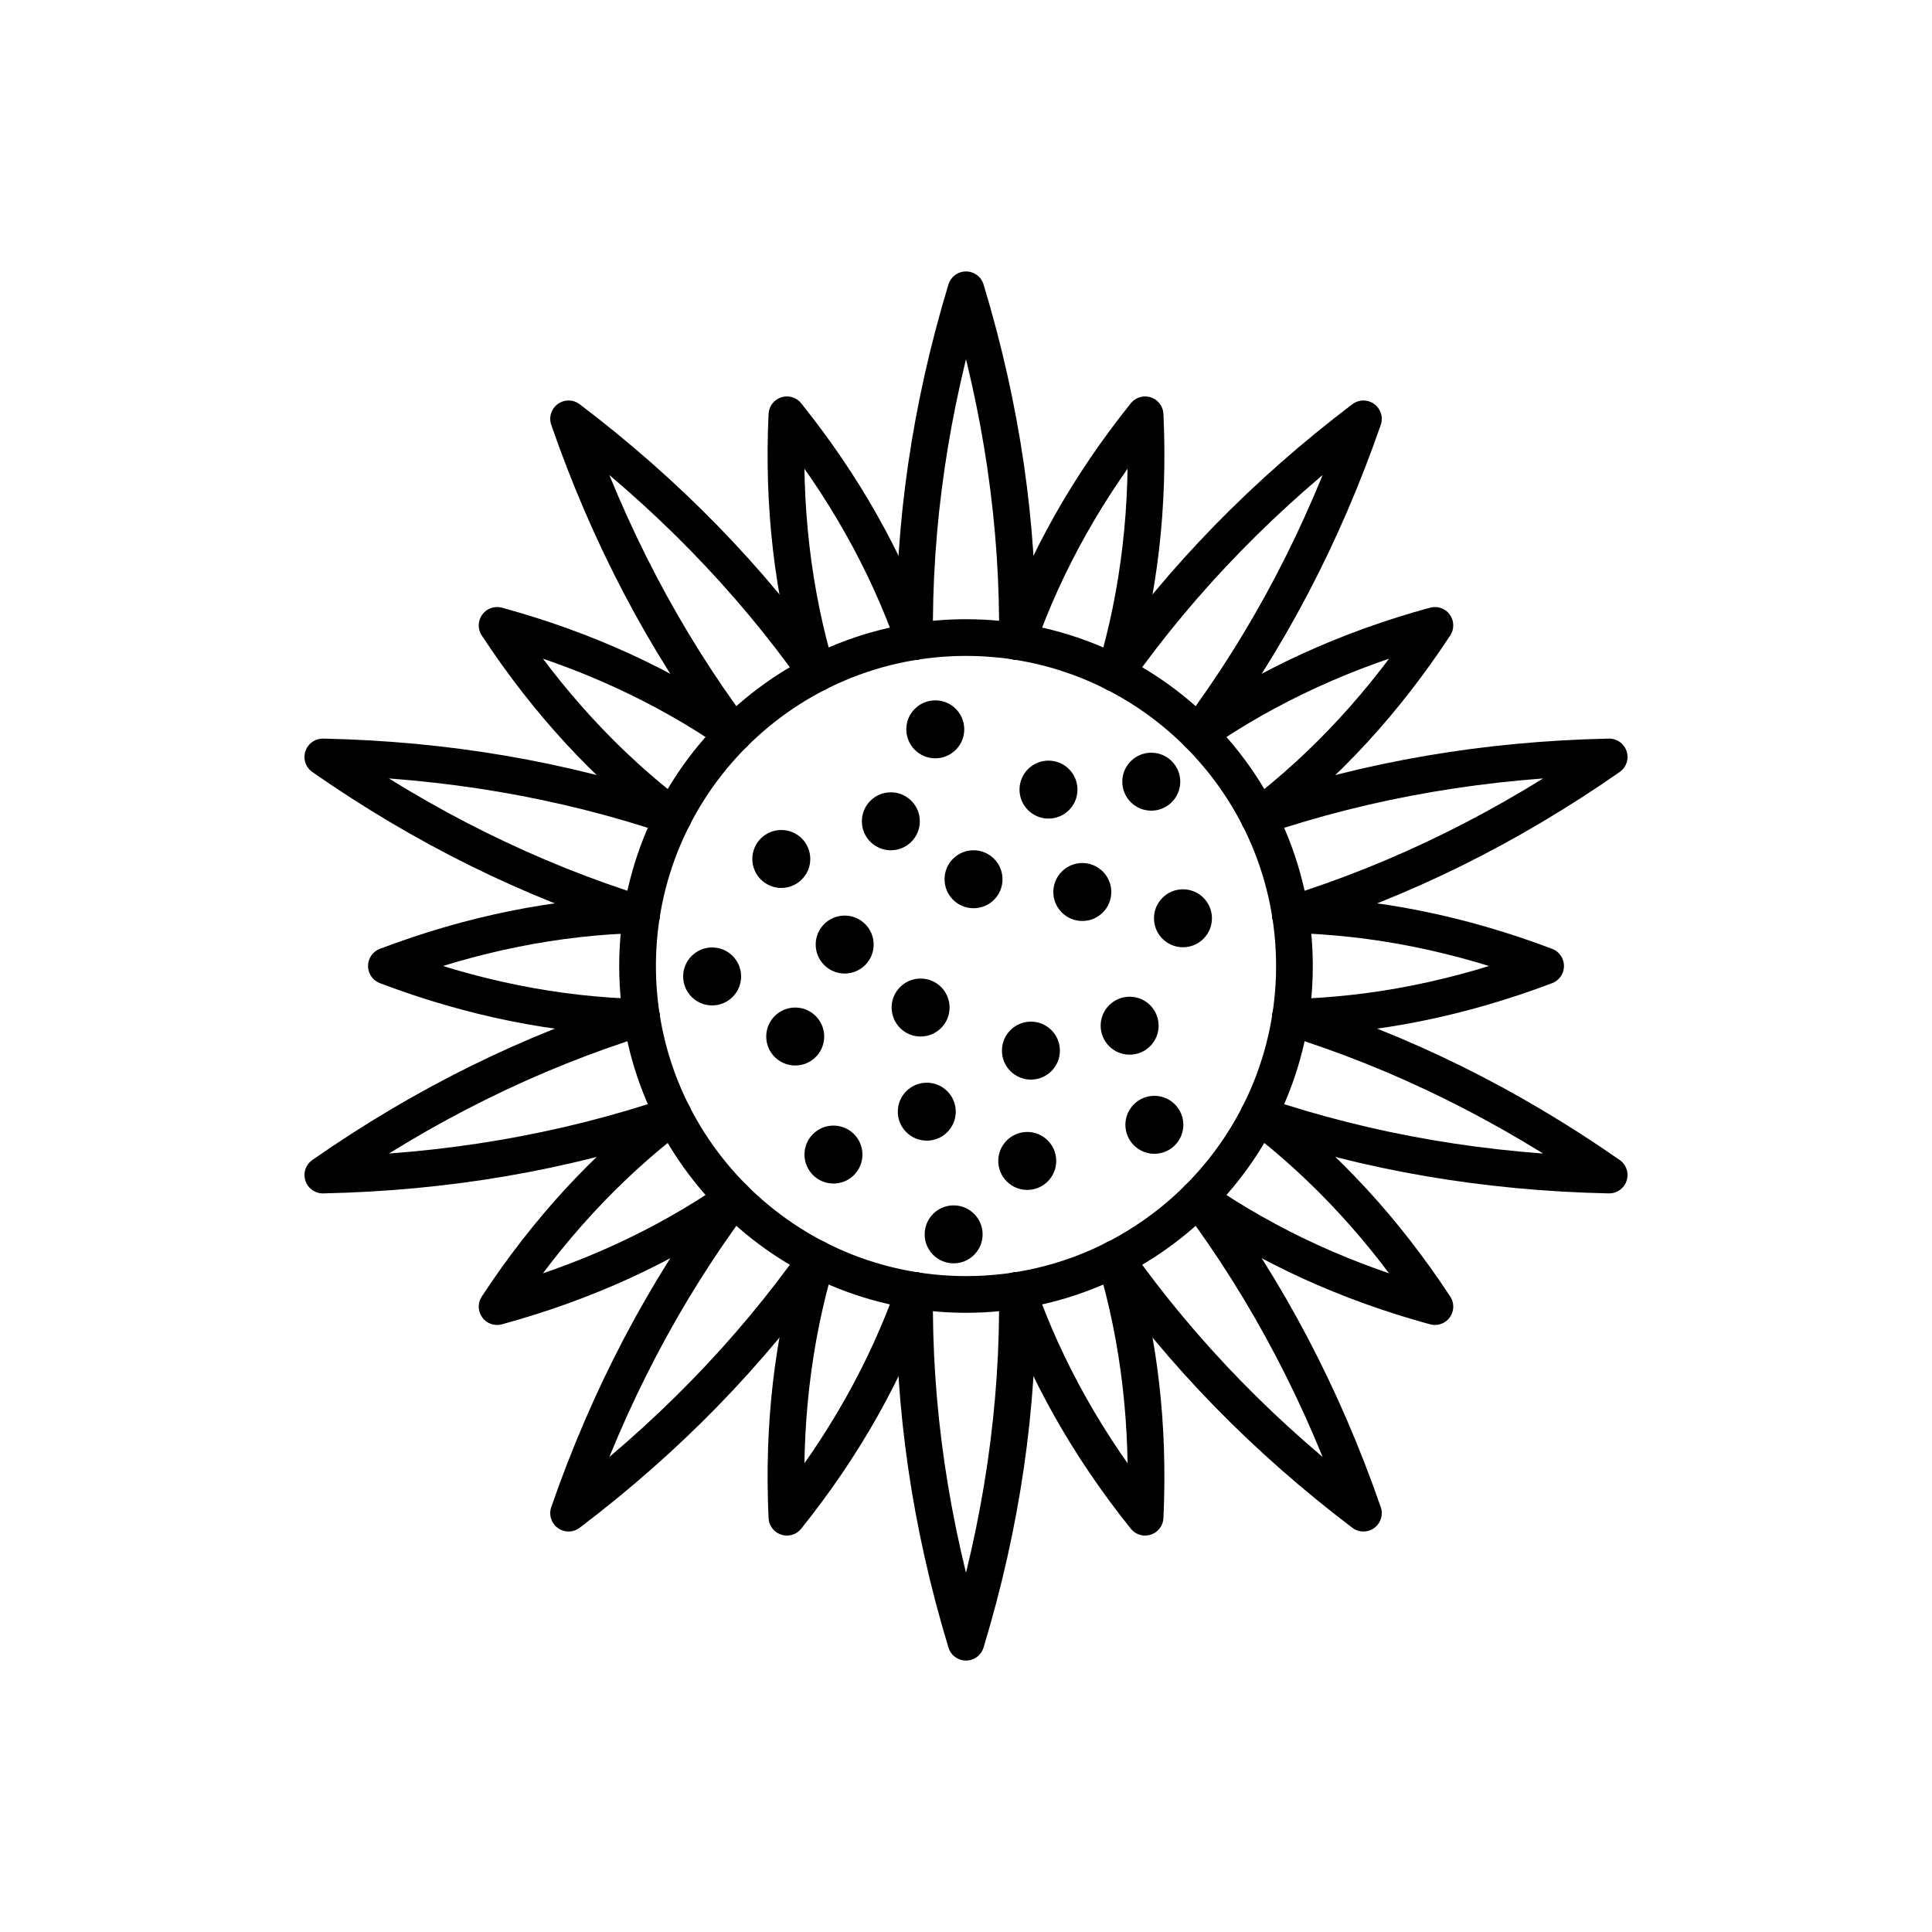
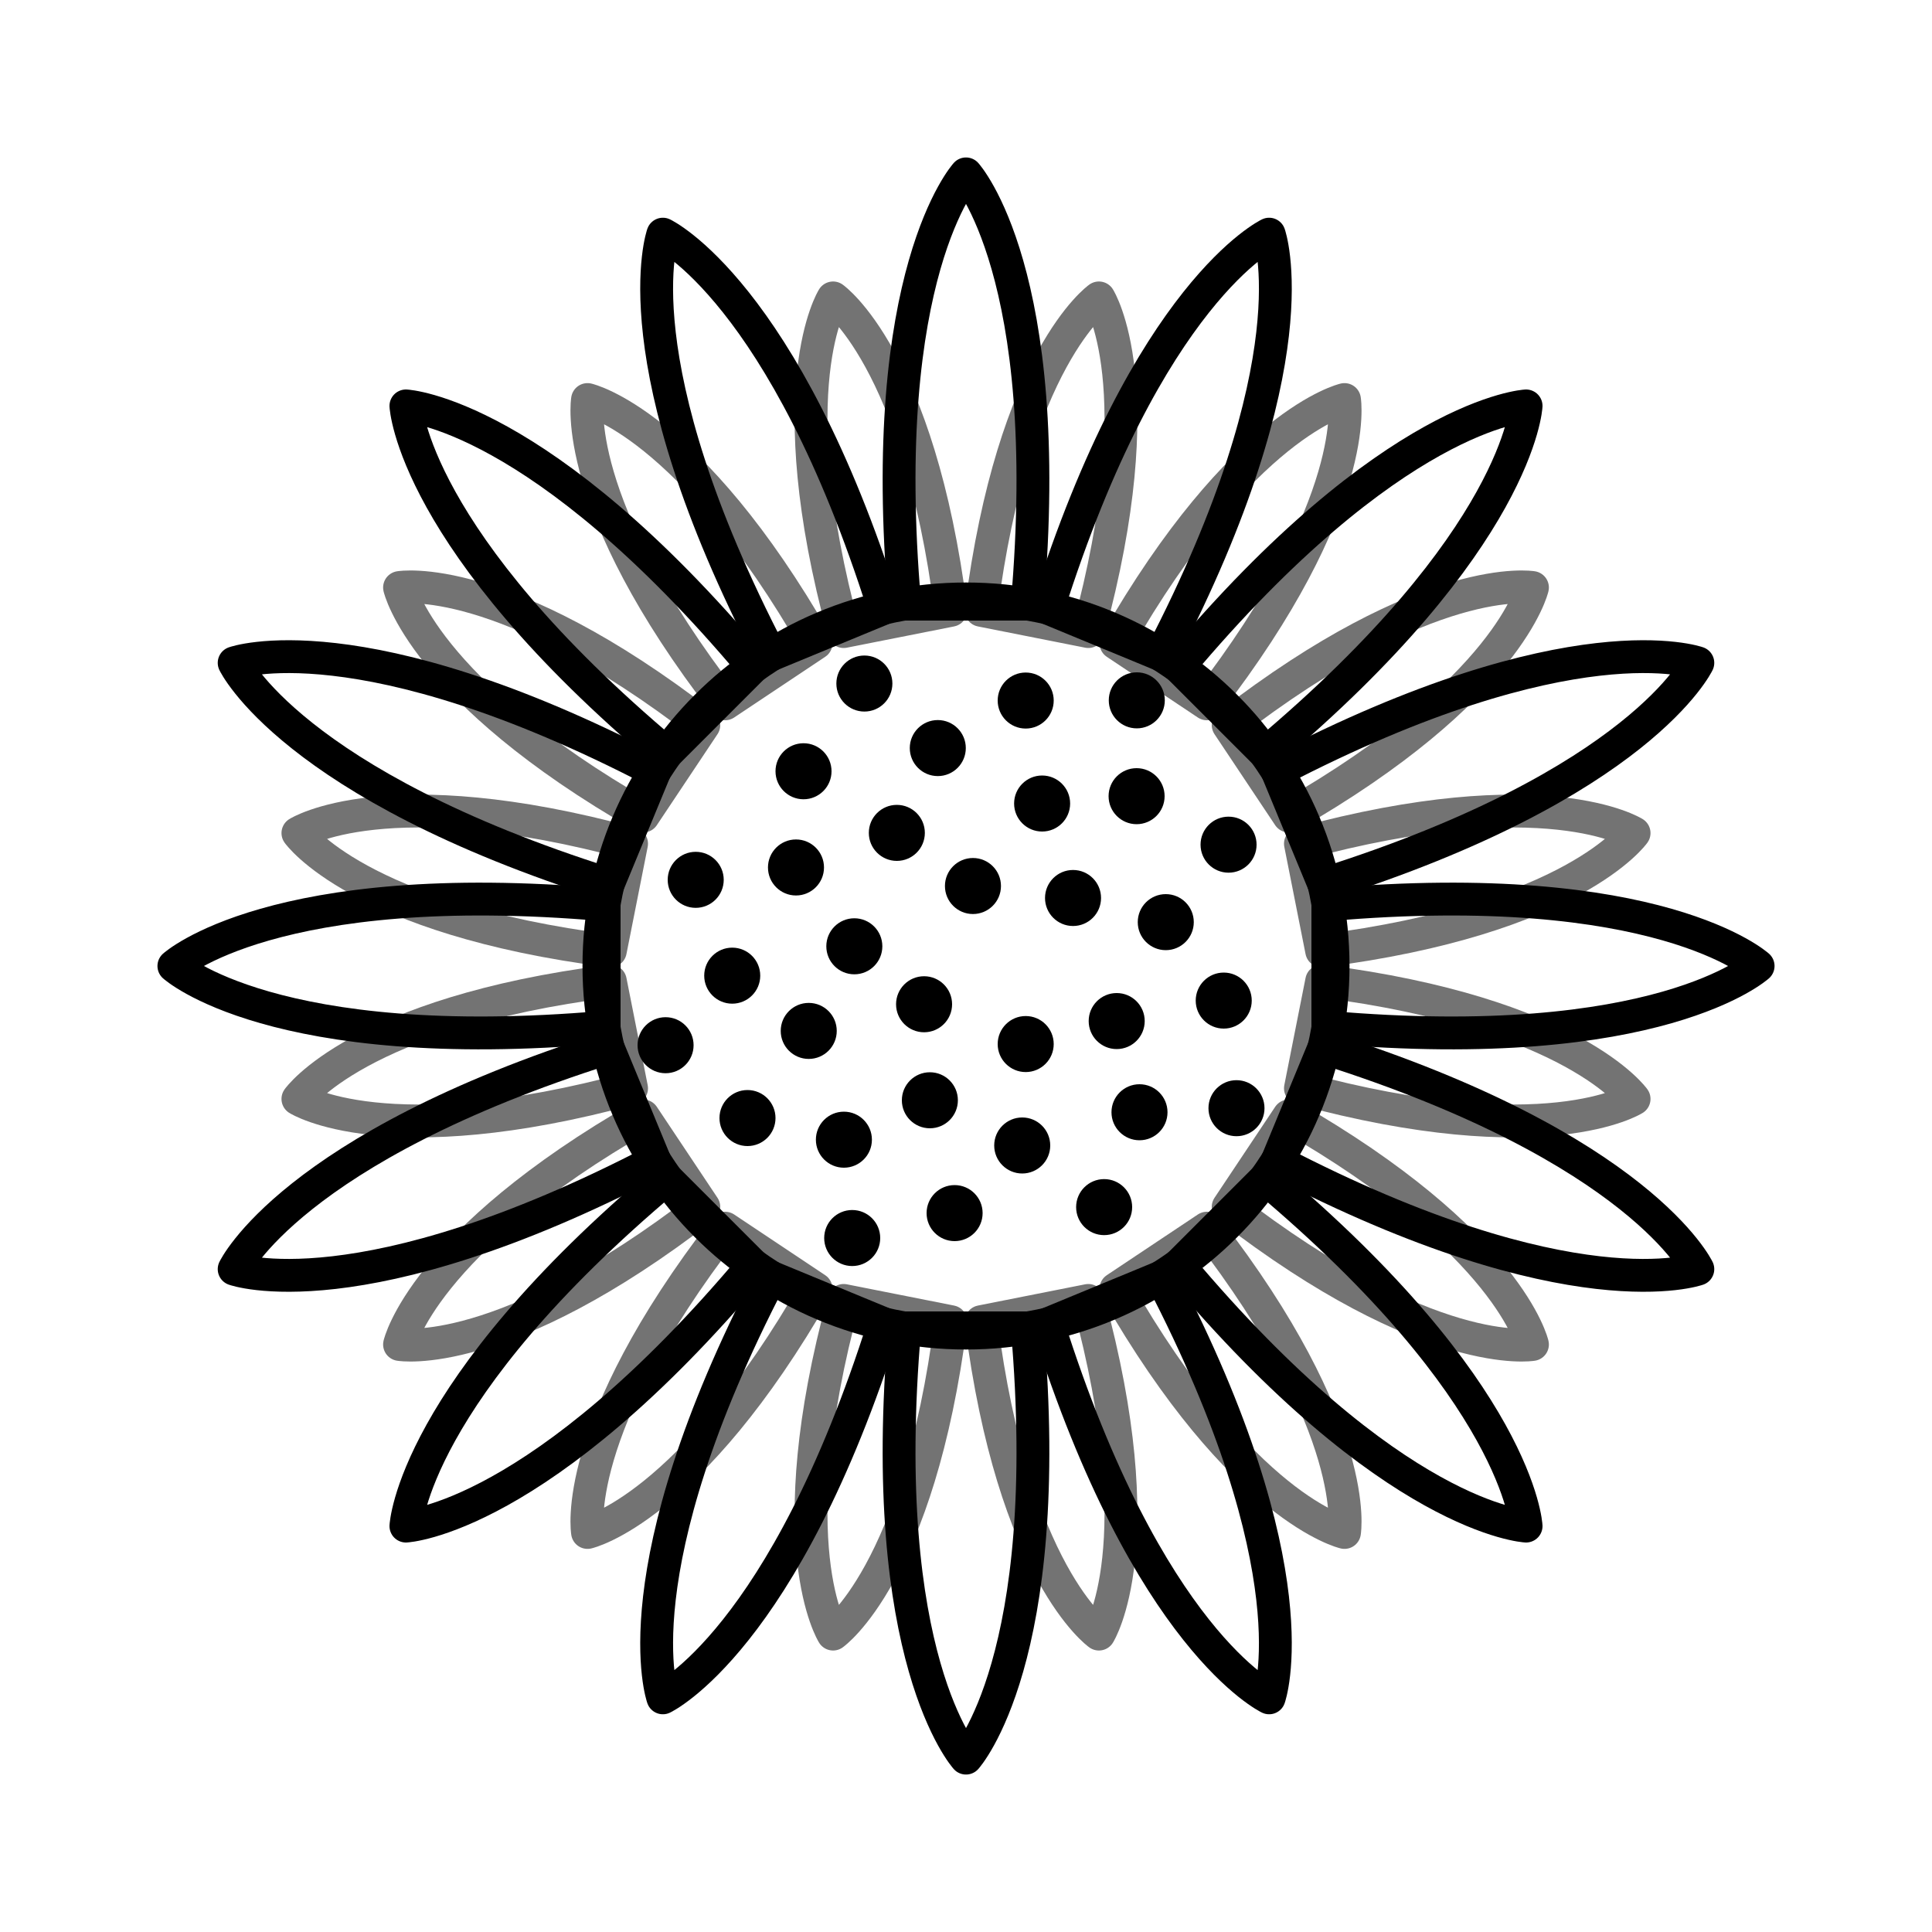
- <svg xmlns="http://www.w3.org/2000/svg" viewBox="0 0 100 100" fill="none" stroke="currentColor" stroke-width="1.9" stroke-linecap="round" stroke-linejoin="round" role="img" aria-label="Kerr &amp; Co.">
+ <svg xmlns="http://www.w3.org/2000/svg" viewBox="0 0 100 100" fill="none" stroke="currentColor" stroke-width="1.7" stroke-linejoin="round" role="img" aria-label="Kerr &amp; Co.">
  <g>
-     <path d="M47.34 33.21Q47.23 24.15 50.00 15.00Q52.77 24.15 52.66 33.21" />
-     <path d="M52.66 33.21Q54.84 27.00 59.27 21.47Q59.60 28.55 57.72 34.85" />
-     <path d="M57.72 34.85Q62.95 27.46 70.57 21.68Q67.44 30.71 62.02 37.98" />
-     <path d="M62.02 37.98Q67.43 34.24 74.27 32.37Q70.38 38.29 65.15 42.28" />
-     <path d="M65.15 42.28Q73.73 39.38 83.29 39.18Q75.44 44.65 66.79 47.34" />
-     <path d="M66.79 47.34Q73.37 47.49 80.00 50.00Q73.37 52.51 66.79 52.66" />
-     <path d="M66.79 52.66Q75.44 55.35 83.29 60.82Q73.73 60.62 65.15 57.72" />
-     <path d="M65.15 57.72Q70.38 61.71 74.27 67.63Q67.43 65.76 62.02 62.02" />
-     <path d="M62.02 62.02Q67.44 69.29 70.57 78.32Q62.95 72.54 57.72 65.15" />
-     <path d="M57.72 65.15Q59.60 71.45 59.27 78.53Q54.84 73.00 52.66 66.79" />
-     <path d="M52.66 66.79Q52.77 75.85 50.00 85.00Q47.23 75.85 47.34 66.79" />
-     <path d="M47.34 66.79Q45.16 73.00 40.73 78.53Q40.40 71.45 42.28 65.15" />
-     <path d="M42.28 65.15Q37.05 72.54 29.43 78.32Q32.56 69.29 37.98 62.02" />
-     <path d="M37.98 62.02Q32.57 65.76 25.73 67.63Q29.62 61.71 34.85 57.72" />
-     <path d="M34.85 57.72Q26.27 60.62 16.71 60.82Q24.56 55.35 33.21 52.66" />
-     <path d="M33.21 52.66Q26.63 52.51 20.00 50.00Q26.63 47.49 33.21 47.34" />
-     <path d="M33.21 47.34Q24.56 44.65 16.71 39.18Q26.27 39.38 34.85 42.28" />
-     <path d="M34.85 42.28Q29.62 38.29 25.73 32.37Q32.57 34.24 37.98 37.98" />
-     <path d="M37.98 37.98Q32.56 30.71 29.43 21.68Q37.05 27.46 42.28 34.85" />
-     <path d="M42.28 34.85Q40.40 28.55 40.73 21.47Q45.16 27.00 47.34 33.21" />
+     <path d="M50.78 31.59C52.44 18.54 56.88 15.42 56.88 15.42C56.88 15.42 59.78 20.00 56.33 32.69Z" opacity=".55" />
+     <path d="M57.76 33.29C64.30 21.87 69.59 20.68 69.59 20.68C69.59 20.68 70.52 26.02 62.47 36.43Z" opacity=".55" />
+     <path d="M63.57 37.53C73.98 29.48 79.32 30.41 79.32 30.41C79.32 30.41 78.13 35.70 66.71 42.24Z" opacity=".55" />
+     <path d="M67.31 43.67C80.00 40.22 84.58 43.12 84.58 43.12C84.58 43.12 81.46 47.56 68.41 49.22Z" opacity=".55" />
+     <path d="M68.41 50.78C81.46 52.44 84.58 56.88 84.58 56.88C84.58 56.88 80.00 59.78 67.31 56.33Z" opacity=".55" />
+     <path d="M66.71 57.76C78.13 64.30 79.32 69.59 79.32 69.59C79.32 69.59 73.98 70.52 63.57 62.47Z" opacity=".55" />
+     <path d="M62.47 63.57C70.52 73.98 69.59 79.32 69.59 79.32C69.59 79.32 64.30 78.13 57.76 66.71Z" opacity=".55" />
+     <path d="M56.33 67.31C59.78 80.00 56.88 84.58 56.88 84.58C56.88 84.58 52.44 81.46 50.78 68.41Z" opacity=".55" />
+     <path d="M49.22 68.41C47.56 81.46 43.12 84.58 43.12 84.58C43.12 84.58 40.22 80.00 43.67 67.31Z" opacity=".55" />
+     <path d="M42.24 66.71C35.70 78.13 30.41 79.32 30.41 79.32C30.41 79.32 29.48 73.98 37.53 63.57Z" opacity=".55" />
+     <path d="M36.43 62.47C26.02 70.52 20.68 69.59 20.68 69.59C20.68 69.59 21.87 64.30 33.29 57.76Z" opacity=".55" />
+     <path d="M32.69 56.33C20.00 59.78 15.42 56.88 15.42 56.88C15.42 56.88 18.54 52.44 31.59 50.78Z" opacity=".55" />
+     <path d="M31.59 49.22C18.54 47.56 15.42 43.12 15.42 43.12C15.42 43.12 20.00 40.22 32.69 43.67Z" opacity=".55" />
+     <path d="M33.29 42.24C21.87 35.70 20.68 30.41 20.68 30.41C20.68 30.41 26.02 29.48 36.43 37.53Z" opacity=".55" />
+     <path d="M37.53 36.43C29.48 26.02 30.41 20.68 30.41 20.68C30.41 20.68 35.70 21.87 42.24 33.29Z" opacity=".55" />
+     <path d="M43.67 32.69C40.22 20.00 43.12 15.42 43.12 15.42C43.12 15.42 47.56 18.54 49.22 31.59Z" opacity=".55" />
+     <path d="M46.83 31.27C45.34 14.14 50.00 9.00 50.00 9.00C50.00 9.00 54.66 14.14 53.17 31.27Z" />
+     <path d="M54.24 31.48C59.42 15.09 65.69 12.12 65.69 12.12C65.69 12.12 68.03 18.65 60.10 33.90Z" />
+     <path d="M61.01 34.51C72.06 21.35 78.99 21.01 78.99 21.01C78.99 21.01 78.65 27.94 65.49 38.99Z" />
+     <path d="M66.10 39.90C81.35 31.97 87.88 34.31 87.88 34.31C87.88 34.31 84.91 40.58 68.52 45.76Z" />
+     <path d="M68.73 46.83C85.86 45.34 91.00 50.00 91.00 50.00C91.00 50.00 85.86 54.66 68.73 53.17Z" />
+     <path d="M68.52 54.24C84.91 59.42 87.88 65.69 87.88 65.69C87.88 65.69 81.35 68.03 66.10 60.10Z" />
+     <path d="M65.49 61.01C78.65 72.06 78.99 78.99 78.99 78.99C78.99 78.99 72.06 78.65 61.01 65.49Z" />
+     <path d="M60.10 66.10C68.03 81.35 65.69 87.88 65.69 87.88C65.69 87.88 59.42 84.91 54.24 68.52Z" />
+     <path d="M53.17 68.73C54.66 85.86 50.00 91.00 50.00 91.00C50.00 91.00 45.34 85.86 46.83 68.73Z" />
+     <path d="M45.76 68.52C40.58 84.91 34.31 87.88 34.31 87.88C34.31 87.88 31.97 81.35 39.90 66.10Z" />
+     <path d="M38.99 65.49C27.94 78.65 21.01 78.99 21.01 78.99C21.01 78.99 21.35 72.06 34.51 61.01Z" />
+     <path d="M33.90 60.10C18.65 68.03 12.12 65.69 12.12 65.69C12.12 65.69 15.09 59.42 31.48 54.24Z" />
+     <path d="M31.27 53.17C14.14 54.66 9.00 50.00 9.00 50.00C9.00 50.00 14.14 45.34 31.27 46.83Z" />
+     <path d="M31.48 45.76C15.09 40.58 12.12 34.31 12.12 34.31C12.12 34.31 18.65 31.97 33.90 39.90Z" />
+     <path d="M34.51 38.99C21.35 27.94 21.01 21.01 21.01 21.01C21.01 21.01 27.94 21.35 38.99 34.51Z" />
+     <path d="M39.90 33.90C31.97 18.65 34.31 12.12 34.31 12.12C34.31 12.12 40.58 15.09 45.76 31.48Z" />
  </g>
-   <circle cx="50" cy="50" r="17.0" />
+   <circle cx="50" cy="50" r="19.0" />
  <g fill="currentColor" stroke="none">
-     <circle cx="47.65" cy="52.15" r="1.5" />
-     <circle cx="50.39" cy="45.51" r="1.5" />
-     <circle cx="53.36" cy="54.38" r="1.5" />
-     <circle cx="43.72" cy="48.89" r="1.5" />
-     <circle cx="56.02" cy="46.17" r="1.5" />
-     <circle cx="47.97" cy="57.54" r="1.5" />
-     <circle cx="46.11" cy="42.51" r="1.5" />
-     <circle cx="58.47" cy="53.09" r="1.5" />
-     <circle cx="41.16" cy="53.65" r="1.5" />
-     <circle cx="54.27" cy="40.87" r="1.5" />
-     <circle cx="53.17" cy="60.09" r="1.5" />
-     <circle cx="40.44" cy="44.46" r="1.5" />
-     <circle cx="61.23" cy="47.53" r="1.5" />
-     <circle cx="43.14" cy="59.76" r="1.5" />
-     <circle cx="48.41" cy="37.75" r="1.5" />
-     <circle cx="59.75" cy="58.22" r="1.5" />
-     <circle cx="36.86" cy="50.54" r="1.5" />
-     <circle cx="59.59" cy="40.46" r="1.5" />
-     <circle cx="49.36" cy="63.89" r="1.5" />
+     <circle cx="47.83" cy="51.98" r="1.45" />
+     <circle cx="50.36" cy="45.86" r="1.45" />
+     <circle cx="53.09" cy="54.04" r="1.45" />
+     <circle cx="44.22" cy="48.98" r="1.45" />
+     <circle cx="55.54" cy="46.48" r="1.45" />
+     <circle cx="48.13" cy="56.95" r="1.45" />
+     <circle cx="46.42" cy="43.11" r="1.45" />
+     <circle cx="57.80" cy="52.85" r="1.45" />
+     <circle cx="41.86" cy="53.36" r="1.45" />
+     <circle cx="53.94" cy="41.59" r="1.45" />
+     <circle cx="52.91" cy="59.29" r="1.45" />
+     <circle cx="41.20" cy="44.90" r="1.45" />
+     <circle cx="60.34" cy="47.73" r="1.45" />
+     <circle cx="43.68" cy="58.99" r="1.45" />
+     <circle cx="48.54" cy="38.72" r="1.45" />
+     <circle cx="58.98" cy="57.57" r="1.45" />
+     <circle cx="37.90" cy="50.50" r="1.45" />
+     <circle cx="58.83" cy="41.21" r="1.45" />
+     <circle cx="49.41" cy="62.79" r="1.45" />
+     <circle cx="41.59" cy="39.92" r="1.45" />
+     <circle cx="63.34" cy="51.79" r="1.45" />
+     <circle cx="38.69" cy="57.87" r="1.45" />
+     <circle cx="53.09" cy="36.26" r="1.45" />
+     <circle cx="57.15" cy="62.48" r="1.45" />
+     <circle cx="36.01" cy="45.54" r="1.45" />
+     <circle cx="63.59" cy="43.72" r="1.45" />
+     <circle cx="44.11" cy="64.08" r="1.45" />
+     <circle cx="44.74" cy="35.38" r="1.45" />
+     <circle cx="64.00" cy="57.36" r="1.45" />
+     <circle cx="34.45" cy="54.10" r="1.45" />
+     <circle cx="58.84" cy="36.25" r="1.45" />
  </g>
</svg>
